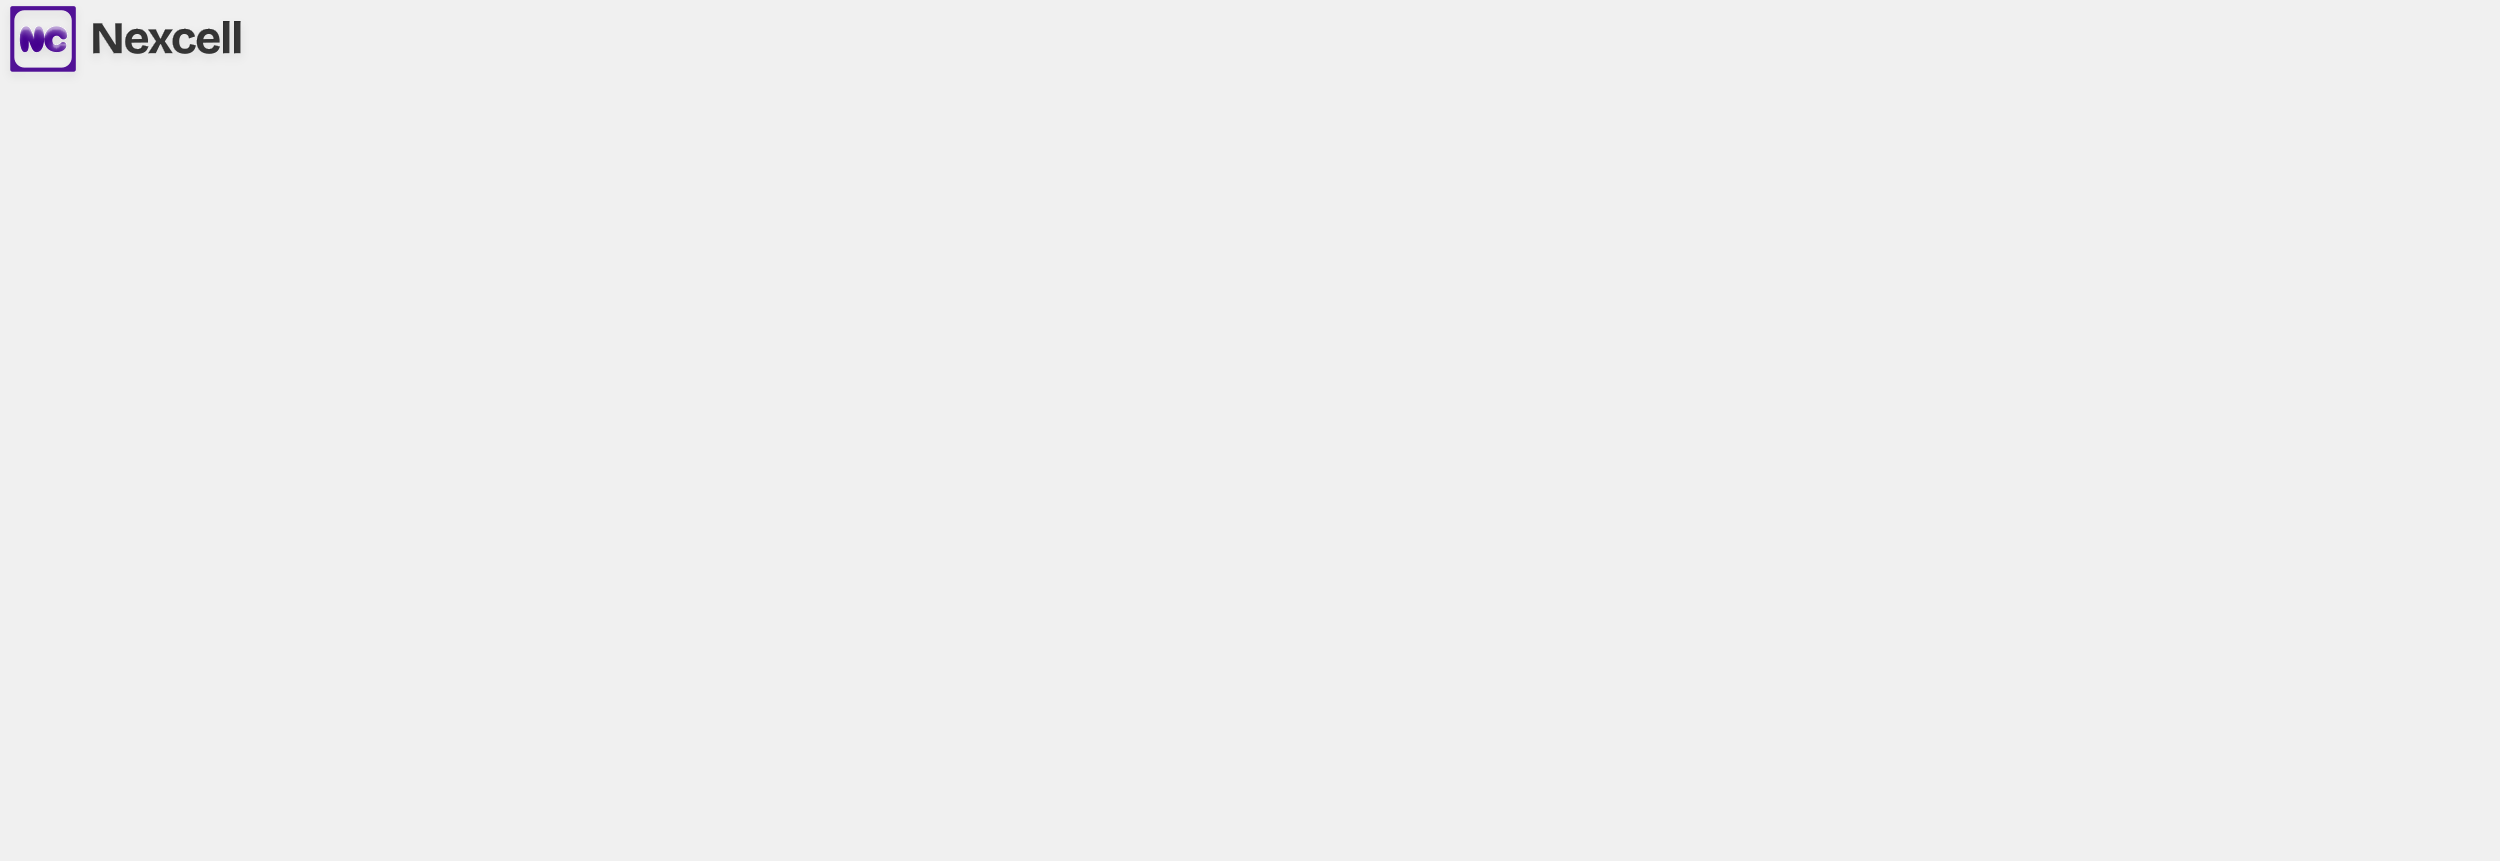
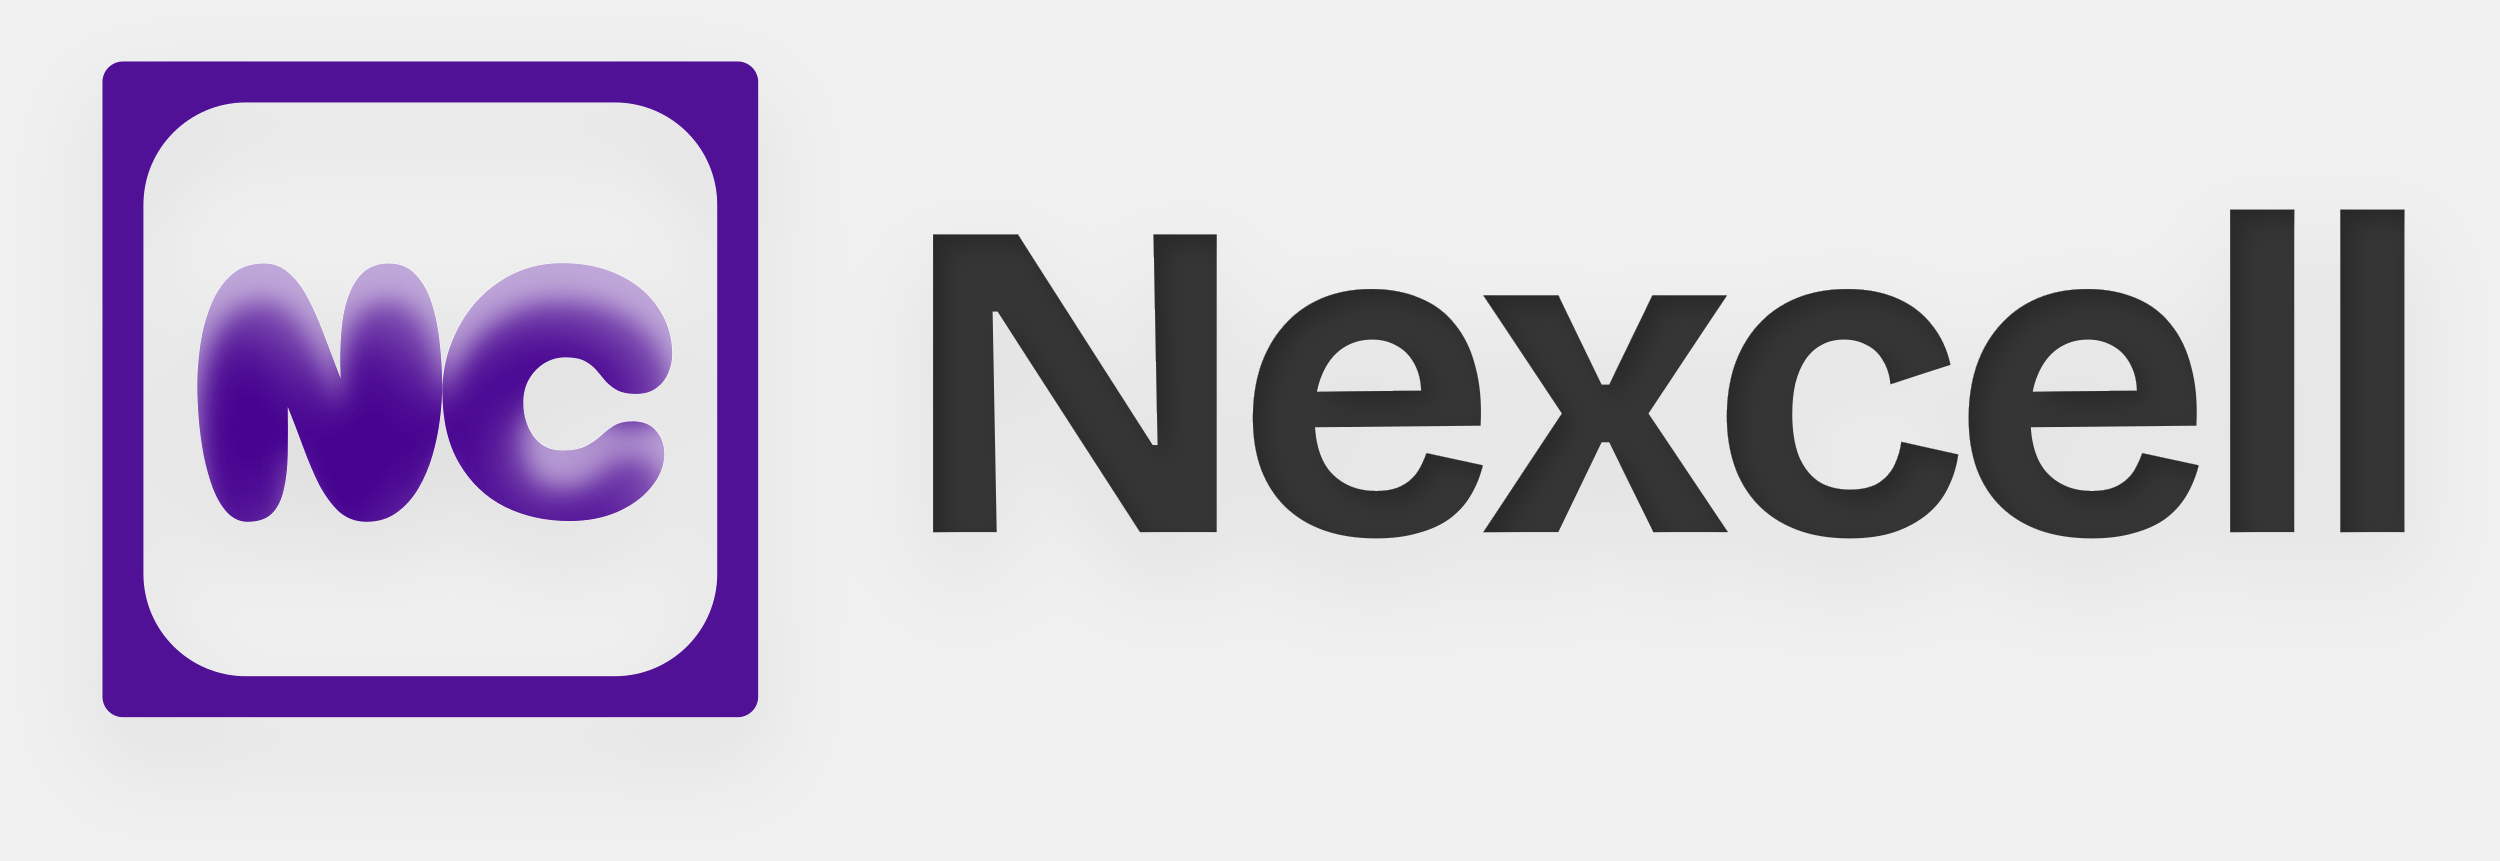
- <svg xmlns="http://www.w3.org/2000/svg" width="1220" height="420" viewBox="0 0 1220 420" fill="none">
+ <svg xmlns="http://www.w3.org/2000/svg" width="1220" height="420" viewBox="0 0 122 42" fill="none">
  <g filter="url(#filter0_d_3451_87)">
    <g filter="url(#filter1_ii_3451_87)">
      <g clip-path="url(#clip0_3451_87)">
        <g filter="url(#filter2_ii_3451_87)">
          <path d="M18.967 12.857C19.532 12.857 19.983 13.05 20.319 13.435C20.668 13.819 20.933 14.319 21.113 14.932C21.294 15.533 21.413 16.176 21.474 16.861C21.546 17.547 21.582 18.196 21.582 18.81C21.582 19.302 21.546 19.844 21.474 20.433C21.401 21.021 21.282 21.61 21.113 22.199C20.945 22.788 20.716 23.33 20.428 23.823C20.139 24.316 19.784 24.712 19.363 25.013C18.954 25.313 18.462 25.464 17.885 25.464C17.368 25.464 16.922 25.301 16.55 24.977C16.189 24.64 15.865 24.201 15.576 23.66C15.3 23.107 15.041 22.5 14.801 21.839C14.56 21.178 14.307 20.517 14.043 19.855C14.055 20.685 14.055 21.448 14.043 22.145C14.031 22.831 13.965 23.42 13.845 23.913C13.736 24.406 13.544 24.791 13.268 25.067C12.991 25.332 12.595 25.464 12.078 25.464C11.705 25.464 11.374 25.313 11.086 25.013C10.81 24.712 10.575 24.316 10.383 23.823C10.203 23.33 10.052 22.788 9.932 22.199C9.823 21.61 9.745 21.021 9.697 20.433C9.649 19.832 9.625 19.29 9.625 18.81C9.625 18.196 9.673 17.547 9.77 16.861C9.866 16.176 10.034 15.533 10.274 14.932C10.515 14.319 10.846 13.819 11.267 13.435C11.687 13.05 12.229 12.857 12.89 12.857C13.346 12.857 13.743 13.008 14.079 13.309C14.428 13.597 14.741 14.006 15.018 14.535C15.294 15.052 15.558 15.647 15.81 16.32C16.063 16.994 16.334 17.709 16.622 18.467C16.574 17.433 16.605 16.495 16.713 15.653C16.833 14.8 17.073 14.12 17.434 13.615C17.794 13.11 18.305 12.857 18.967 12.857ZM27.432 12.84C28.502 12.84 29.44 13.038 30.245 13.435C31.051 13.819 31.675 14.349 32.12 15.023C32.577 15.696 32.806 16.447 32.806 17.276C32.806 17.601 32.74 17.913 32.607 18.214C32.487 18.502 32.295 18.743 32.03 18.936C31.778 19.128 31.447 19.224 31.038 19.224C30.654 19.224 30.347 19.164 30.118 19.044C29.902 18.924 29.716 18.779 29.56 18.611C29.415 18.431 29.265 18.25 29.108 18.069C28.952 17.889 28.759 17.739 28.531 17.619C28.303 17.499 27.99 17.439 27.594 17.439C27.221 17.439 26.878 17.535 26.565 17.727C26.253 17.92 26.001 18.184 25.809 18.52C25.628 18.845 25.538 19.218 25.538 19.639C25.538 20.264 25.7 20.811 26.024 21.28C26.361 21.749 26.836 21.983 27.449 21.983C27.93 21.983 28.309 21.911 28.586 21.767C28.874 21.622 29.114 21.46 29.307 21.28C29.511 21.088 29.728 20.92 29.956 20.775C30.197 20.631 30.503 20.559 30.876 20.559C31.405 20.559 31.802 20.733 32.066 21.082C32.343 21.431 32.457 21.858 32.409 22.362C32.361 22.879 32.132 23.372 31.724 23.841C31.327 24.31 30.786 24.695 30.101 24.995C29.427 25.284 28.652 25.428 27.774 25.428C26.632 25.428 25.592 25.199 24.654 24.742C23.717 24.273 22.971 23.57 22.418 22.633C21.865 21.695 21.588 20.523 21.588 19.116C21.588 18.287 21.733 17.498 22.021 16.753C22.31 15.996 22.713 15.322 23.23 14.733C23.759 14.144 24.378 13.681 25.087 13.345C25.796 13.008 26.578 12.84 27.432 12.84Z" fill="#45008F" />
        </g>
      </g>
    </g>
    <path d="M36 3C36.552 3 37 3.448 37 4V34C37 34.552 36.552 35 36 35H6C5.448 35 5 34.552 5 34V4C5 3.448 5.448 3 6 3H36ZM12 5C9.239 5 7 7.239 7 10V28C7 30.761 9.239 33 12 33H30C32.761 33 35 30.761 35 28V10C35 7.239 32.761 5 30 5H12Z" fill="#511196" />
    <g filter="url(#filter3_i_3451_87)">
      <path d="M45.536 25.965V11.445H49.672L56.25 21.719H56.492L56.294 11.445H59.374V25.965H55.634L48.682 15.207H48.44L48.638 25.965H45.536ZM67.148 26.273C66.195 26.273 65.344 26.141 64.596 25.877C63.863 25.613 63.24 25.232 62.726 24.733C62.213 24.234 61.817 23.618 61.538 22.885C61.274 22.151 61.142 21.323 61.142 20.399C61.142 19.489 61.267 18.654 61.516 17.891C61.78 17.113 62.162 16.446 62.66 15.889C63.159 15.317 63.768 14.877 64.486 14.569C65.205 14.261 66.019 14.107 66.928 14.107C67.808 14.107 68.593 14.254 69.282 14.547C69.972 14.825 70.544 15.251 70.998 15.823C71.468 16.395 71.805 17.099 72.01 17.935C72.23 18.756 72.311 19.702 72.252 20.773L63.188 20.861V19.123L70.426 19.057L69.304 19.937C69.407 19.16 69.356 18.521 69.15 18.023C68.945 17.524 68.644 17.157 68.248 16.923C67.867 16.688 67.442 16.571 66.972 16.571C66.415 16.571 65.924 16.718 65.498 17.011C65.073 17.304 64.743 17.737 64.508 18.309C64.274 18.866 64.156 19.541 64.156 20.333C64.156 21.579 64.428 22.496 64.97 23.083C65.528 23.669 66.254 23.963 67.148 23.963C67.559 23.963 67.904 23.912 68.182 23.809C68.476 23.692 68.71 23.545 68.886 23.369C69.077 23.193 69.224 22.995 69.326 22.775C69.444 22.555 69.539 22.335 69.612 22.115L72.362 22.709C72.23 23.252 72.032 23.743 71.768 24.183C71.519 24.608 71.182 24.982 70.756 25.305C70.331 25.613 69.818 25.848 69.216 26.009C68.63 26.185 67.94 26.273 67.148 26.273ZM72.394 25.965L76.222 20.179L72.394 14.415H76.046L78.158 18.771H78.532L80.644 14.415H84.274L80.446 20.179L84.318 25.965H80.688L78.532 21.587H78.158L76.046 25.965H72.394ZM90.255 26.273C89.258 26.273 88.385 26.126 87.638 25.833C86.889 25.54 86.266 25.129 85.767 24.601C85.269 24.073 84.895 23.45 84.645 22.731C84.396 21.997 84.272 21.198 84.272 20.333C84.272 19.424 84.396 18.595 84.645 17.847C84.909 17.084 85.291 16.424 85.79 15.867C86.288 15.309 86.904 14.877 87.638 14.569C88.371 14.261 89.207 14.107 90.145 14.107C91.084 14.107 91.898 14.261 92.588 14.569C93.291 14.877 93.856 15.309 94.281 15.867C94.722 16.41 95.022 17.055 95.183 17.803L92.257 18.749C92.213 18.294 92.089 17.905 91.883 17.583C91.693 17.245 91.429 16.996 91.091 16.835C90.769 16.659 90.402 16.571 89.992 16.571C89.566 16.571 89.2 16.659 88.891 16.835C88.584 16.996 88.32 17.238 88.1 17.561C87.894 17.869 87.733 18.25 87.615 18.705C87.513 19.145 87.462 19.643 87.462 20.201C87.462 20.993 87.564 21.668 87.769 22.225C87.99 22.767 88.305 23.186 88.716 23.479C89.141 23.758 89.662 23.897 90.278 23.897C90.864 23.897 91.334 23.787 91.686 23.567C92.037 23.332 92.294 23.039 92.456 22.687C92.632 22.32 92.742 21.946 92.785 21.565L95.558 22.181C95.484 22.753 95.323 23.288 95.073 23.787C94.839 24.285 94.501 24.718 94.061 25.085C93.621 25.451 93.086 25.745 92.456 25.965C91.84 26.17 91.106 26.273 90.255 26.273ZM102.078 26.273C101.125 26.273 100.274 26.141 99.526 25.877C98.793 25.613 98.17 25.232 97.656 24.733C97.143 24.234 96.747 23.618 96.468 22.885C96.204 22.151 96.072 21.323 96.072 20.399C96.072 19.489 96.197 18.654 96.446 17.891C96.71 17.113 97.092 16.446 97.59 15.889C98.089 15.317 98.698 14.877 99.416 14.569C100.135 14.261 100.949 14.107 101.858 14.107C102.738 14.107 103.523 14.254 104.212 14.547C104.902 14.825 105.474 15.251 105.928 15.823C106.398 16.395 106.735 17.099 106.94 17.935C107.16 18.756 107.241 19.702 107.182 20.773L98.118 20.861V19.123L105.356 19.057L104.234 19.937C104.337 19.16 104.286 18.521 104.08 18.023C103.875 17.524 103.574 17.157 103.178 16.923C102.797 16.688 102.372 16.571 101.902 16.571C101.345 16.571 100.854 16.718 100.428 17.011C100.003 17.304 99.673 17.737 99.438 18.309C99.204 18.866 99.086 19.541 99.086 20.333C99.086 21.579 99.358 22.496 99.9 23.083C100.458 23.669 101.184 23.963 102.078 23.963C102.489 23.963 102.834 23.912 103.112 23.809C103.406 23.692 103.64 23.545 103.816 23.369C104.007 23.193 104.154 22.995 104.256 22.775C104.374 22.555 104.469 22.335 104.542 22.115L107.292 22.709C107.16 23.252 106.962 23.743 106.698 24.183C106.449 24.608 106.112 24.982 105.686 25.305C105.261 25.613 104.748 25.848 104.146 26.009C103.56 26.185 102.87 26.273 102.078 26.273ZM108.834 25.965V10.235H111.958V25.965H108.834ZM114.211 25.965V10.235H117.335V25.965H114.211Z" fill="#353535" />
    </g>
  </g>
  <defs>
    <filter id="filter0_d_3451_87" x="0.5" y="0.5" width="122.93" height="41" filterUnits="userSpaceOnUse" color-interpolation-filters="sRGB">
      <feFlood flood-opacity="0" result="BackgroundImageFix" />
      <feColorMatrix in="SourceAlpha" type="matrix" values="0 0 0 0 0 0 0 0 0 0 0 0 0 0 0 0 0 0 127 0" result="hardAlpha" />
      <feOffset dy="2" />
      <feGaussianBlur stdDeviation="2.25" />
      <feComposite in2="hardAlpha" operator="out" />
      <feColorMatrix type="matrix" values="0 0 0 0 0 0 0 0 0 0 0 0 0 0 0 0 0 0 0.07 0" />
      <feBlend mode="normal" in2="BackgroundImageFix" result="effect1_dropShadow_3451_87" />
      <feBlend mode="normal" in="SourceGraphic" in2="effect1_dropShadow_3451_87" result="shape" />
    </filter>
    <filter id="filter1_ii_3451_87" x="6.125" y="5" width="28.875" height="30.625" filterUnits="userSpaceOnUse" color-interpolation-filters="sRGB">
      <feFlood flood-opacity="0" result="BackgroundImageFix" />
      <feBlend mode="normal" in="SourceGraphic" in2="BackgroundImageFix" result="shape" />
      <feColorMatrix in="SourceAlpha" type="matrix" values="0 0 0 0 0 0 0 0 0 0 0 0 0 0 0 0 0 0 127 0" result="hardAlpha" />
      <feOffset dy="1.75" />
      <feGaussianBlur stdDeviation="0.569" />
      <feComposite in2="hardAlpha" operator="arithmetic" k2="-1" k3="1" />
      <feColorMatrix type="matrix" values="0 0 0 0 1 0 0 0 0 1 0 0 0 0 1 0 0 0 0.25 0" />
      <feBlend mode="normal" in2="shape" result="effect1_innerShadow_3451_87" />
      <feColorMatrix in="SourceAlpha" type="matrix" values="0 0 0 0 0 0 0 0 0 0 0 0 0 0 0 0 0 0 127 0" result="hardAlpha" />
      <feOffset dx="-0.875" dy="2.625" />
      <feGaussianBlur stdDeviation="1.531" />
      <feComposite in2="hardAlpha" operator="arithmetic" k2="-1" k3="1" />
      <feColorMatrix type="matrix" values="0 0 0 0 1 0 0 0 0 1 0 0 0 0 1 0 0 0 0.22 0" />
      <feBlend mode="normal" in2="effect1_innerShadow_3451_87" result="effect2_innerShadow_3451_87" />
    </filter>
    <filter id="filter2_ii_3451_87" x="6.125" y="4.965" width="28.875" height="30.625" filterUnits="userSpaceOnUse" color-interpolation-filters="sRGB">
      <feFlood flood-opacity="0" result="BackgroundImageFix" />
      <feBlend mode="normal" in="SourceGraphic" in2="BackgroundImageFix" result="shape" />
      <feColorMatrix in="SourceAlpha" type="matrix" values="0 0 0 0 0 0 0 0 0 0 0 0 0 0 0 0 0 0 127 0" result="hardAlpha" />
      <feOffset dy="1.75" />
      <feGaussianBlur stdDeviation="0.569" />
      <feComposite in2="hardAlpha" operator="arithmetic" k2="-1" k3="1" />
      <feColorMatrix type="matrix" values="0 0 0 0 1 0 0 0 0 1 0 0 0 0 1 0 0 0 0.25 0" />
      <feBlend mode="normal" in2="shape" result="effect1_innerShadow_3451_87" />
      <feColorMatrix in="SourceAlpha" type="matrix" values="0 0 0 0 0 0 0 0 0 0 0 0 0 0 0 0 0 0 127 0" result="hardAlpha" />
      <feOffset dx="-0.875" dy="2.625" />
      <feGaussianBlur stdDeviation="1.531" />
      <feComposite in2="hardAlpha" operator="arithmetic" k2="-1" k3="1" />
      <feColorMatrix type="matrix" values="0 0 0 0 1 0 0 0 0 1 0 0 0 0 1 0 0 0 0.22 0" />
      <feBlend mode="normal" in2="effect1_innerShadow_3451_87" result="effect2_innerShadow_3451_87" />
    </filter>
    <filter id="filter3_i_3451_87" x="45.535" y="10.234" width="72.301" height="16.539" filterUnits="userSpaceOnUse" color-interpolation-filters="sRGB">
      <feFlood flood-opacity="0" result="BackgroundImageFix" />
      <feBlend mode="normal" in="SourceGraphic" in2="BackgroundImageFix" result="shape" />
      <feColorMatrix in="SourceAlpha" type="matrix" values="0 0 0 0 0 0 0 0 0 0 0 0 0 0 0 0 0 0 127 0" result="hardAlpha" />
      <feOffset dx="0.5" dy="0.5" />
      <feGaussianBlur stdDeviation="0.6" />
      <feComposite in2="hardAlpha" operator="arithmetic" k2="-1" k3="1" />
      <feColorMatrix type="matrix" values="0 0 0 0 0 0 0 0 0 0 0 0 0 0 0 0 0 0 0.25 0" />
      <feBlend mode="normal" in2="shape" result="effect1_innerShadow_3451_87" />
    </filter>
    <clipPath id="clip0_3451_87">
      <rect x="7" y="5" width="28" height="28" rx="6.369" fill="white" />
    </clipPath>
  </defs>
</svg>
